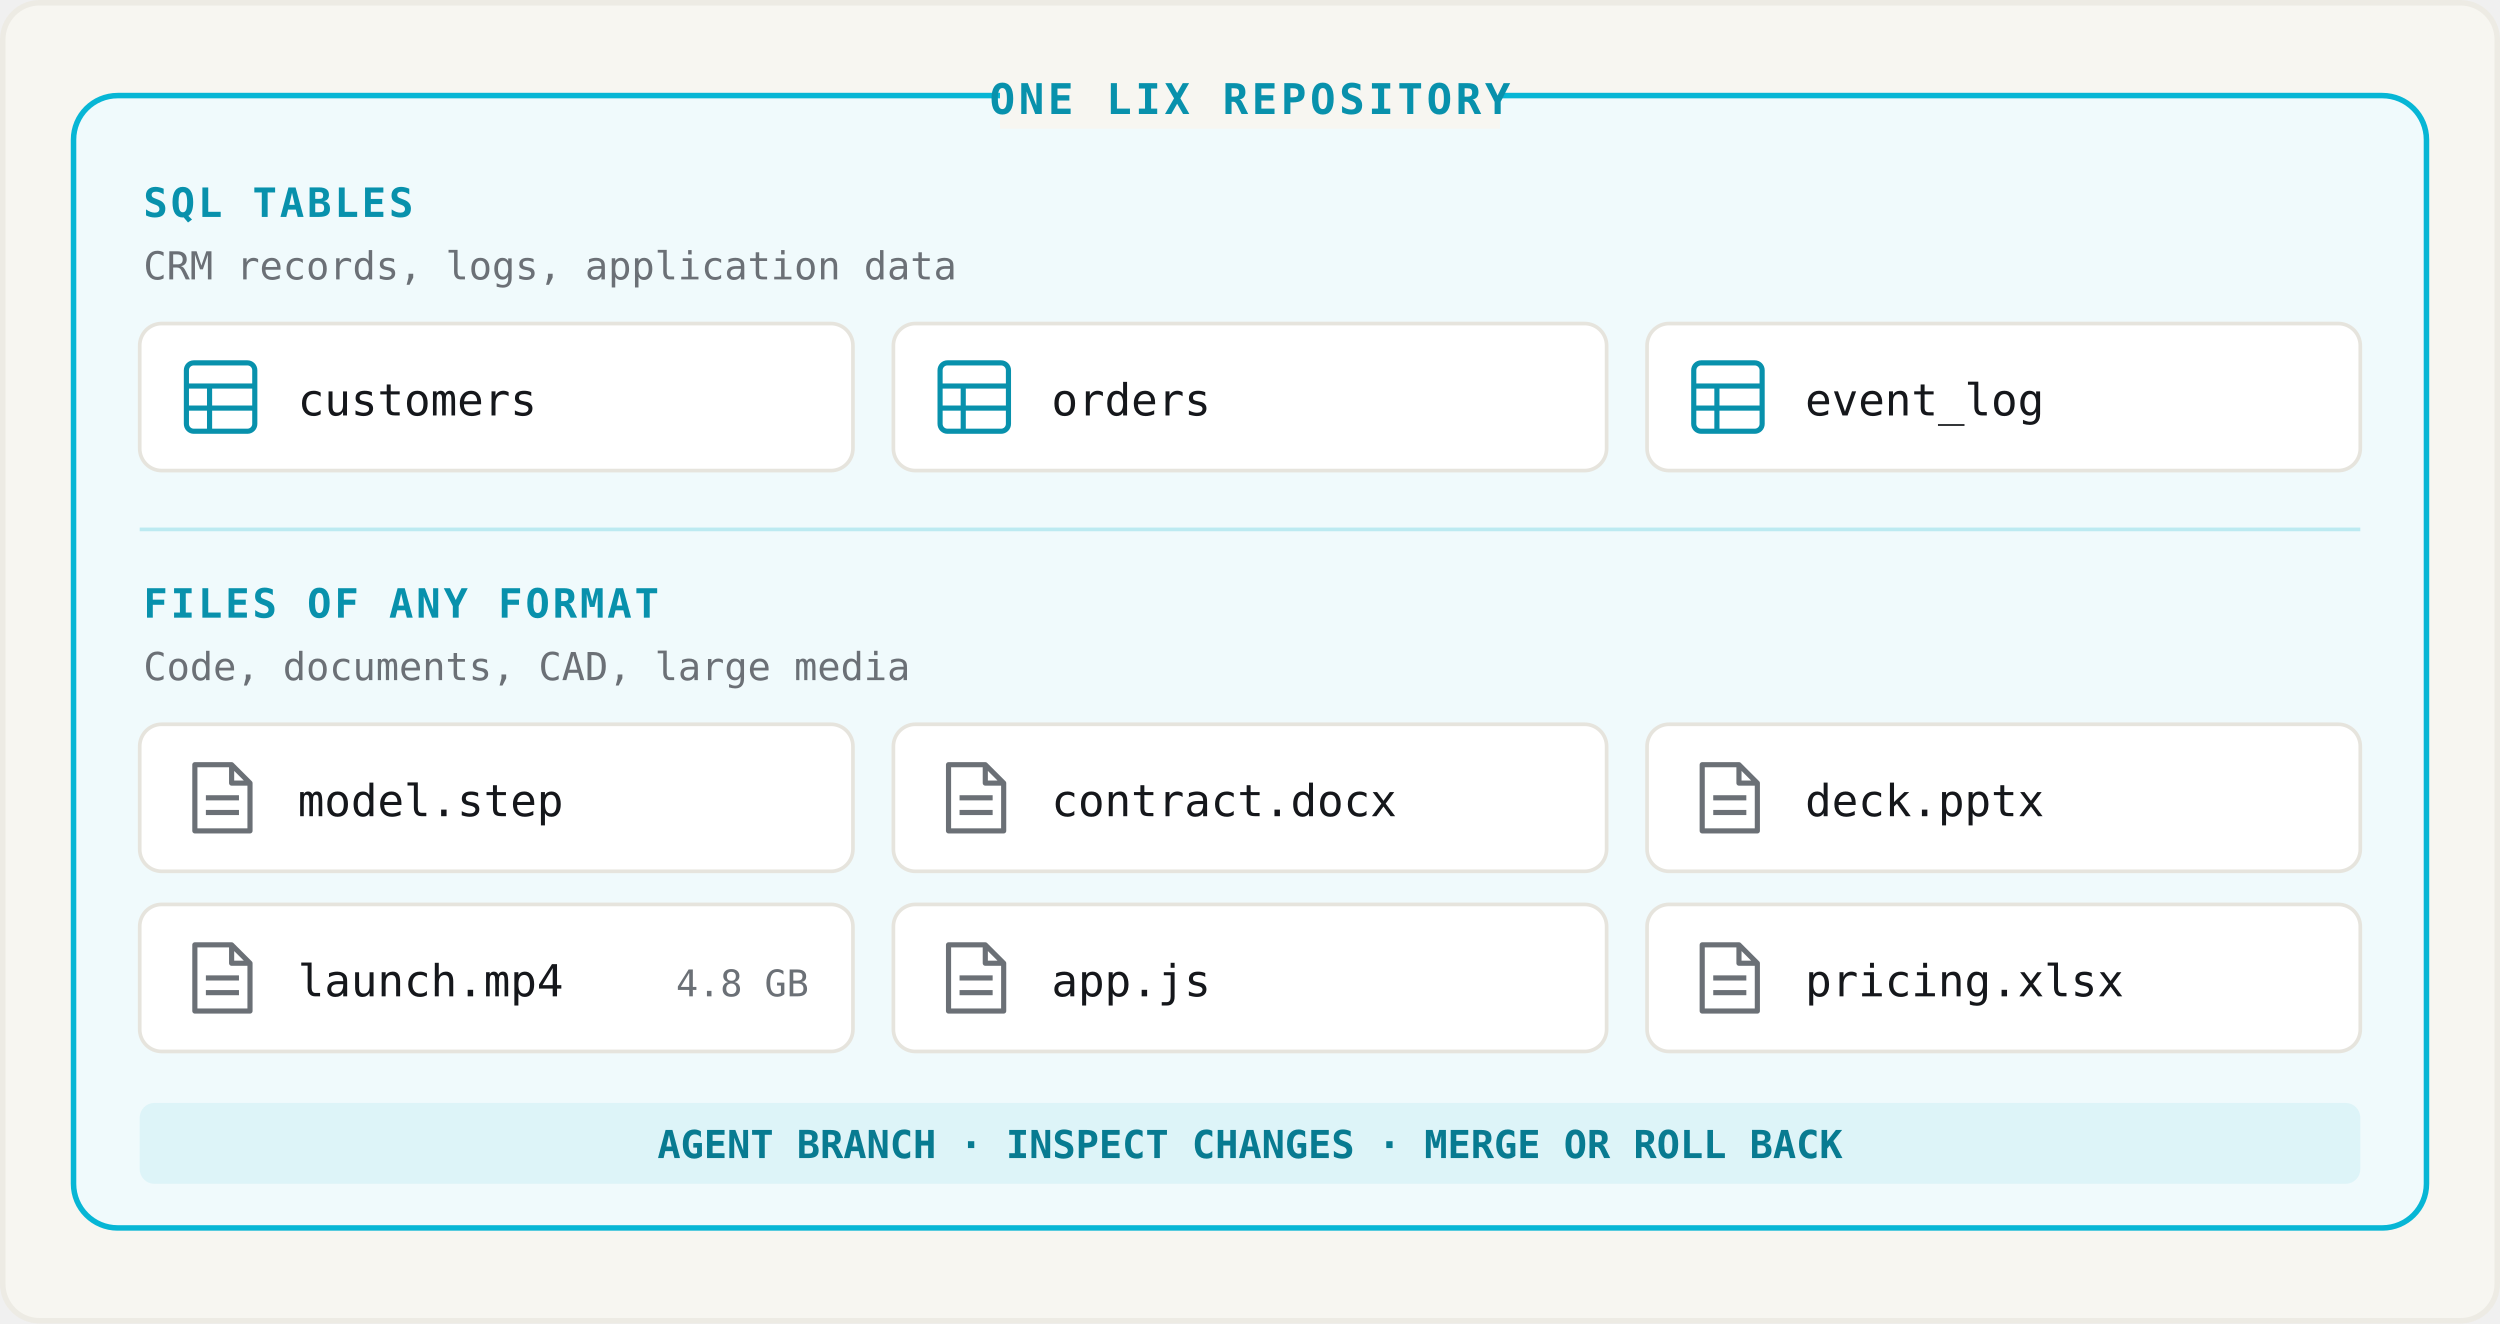
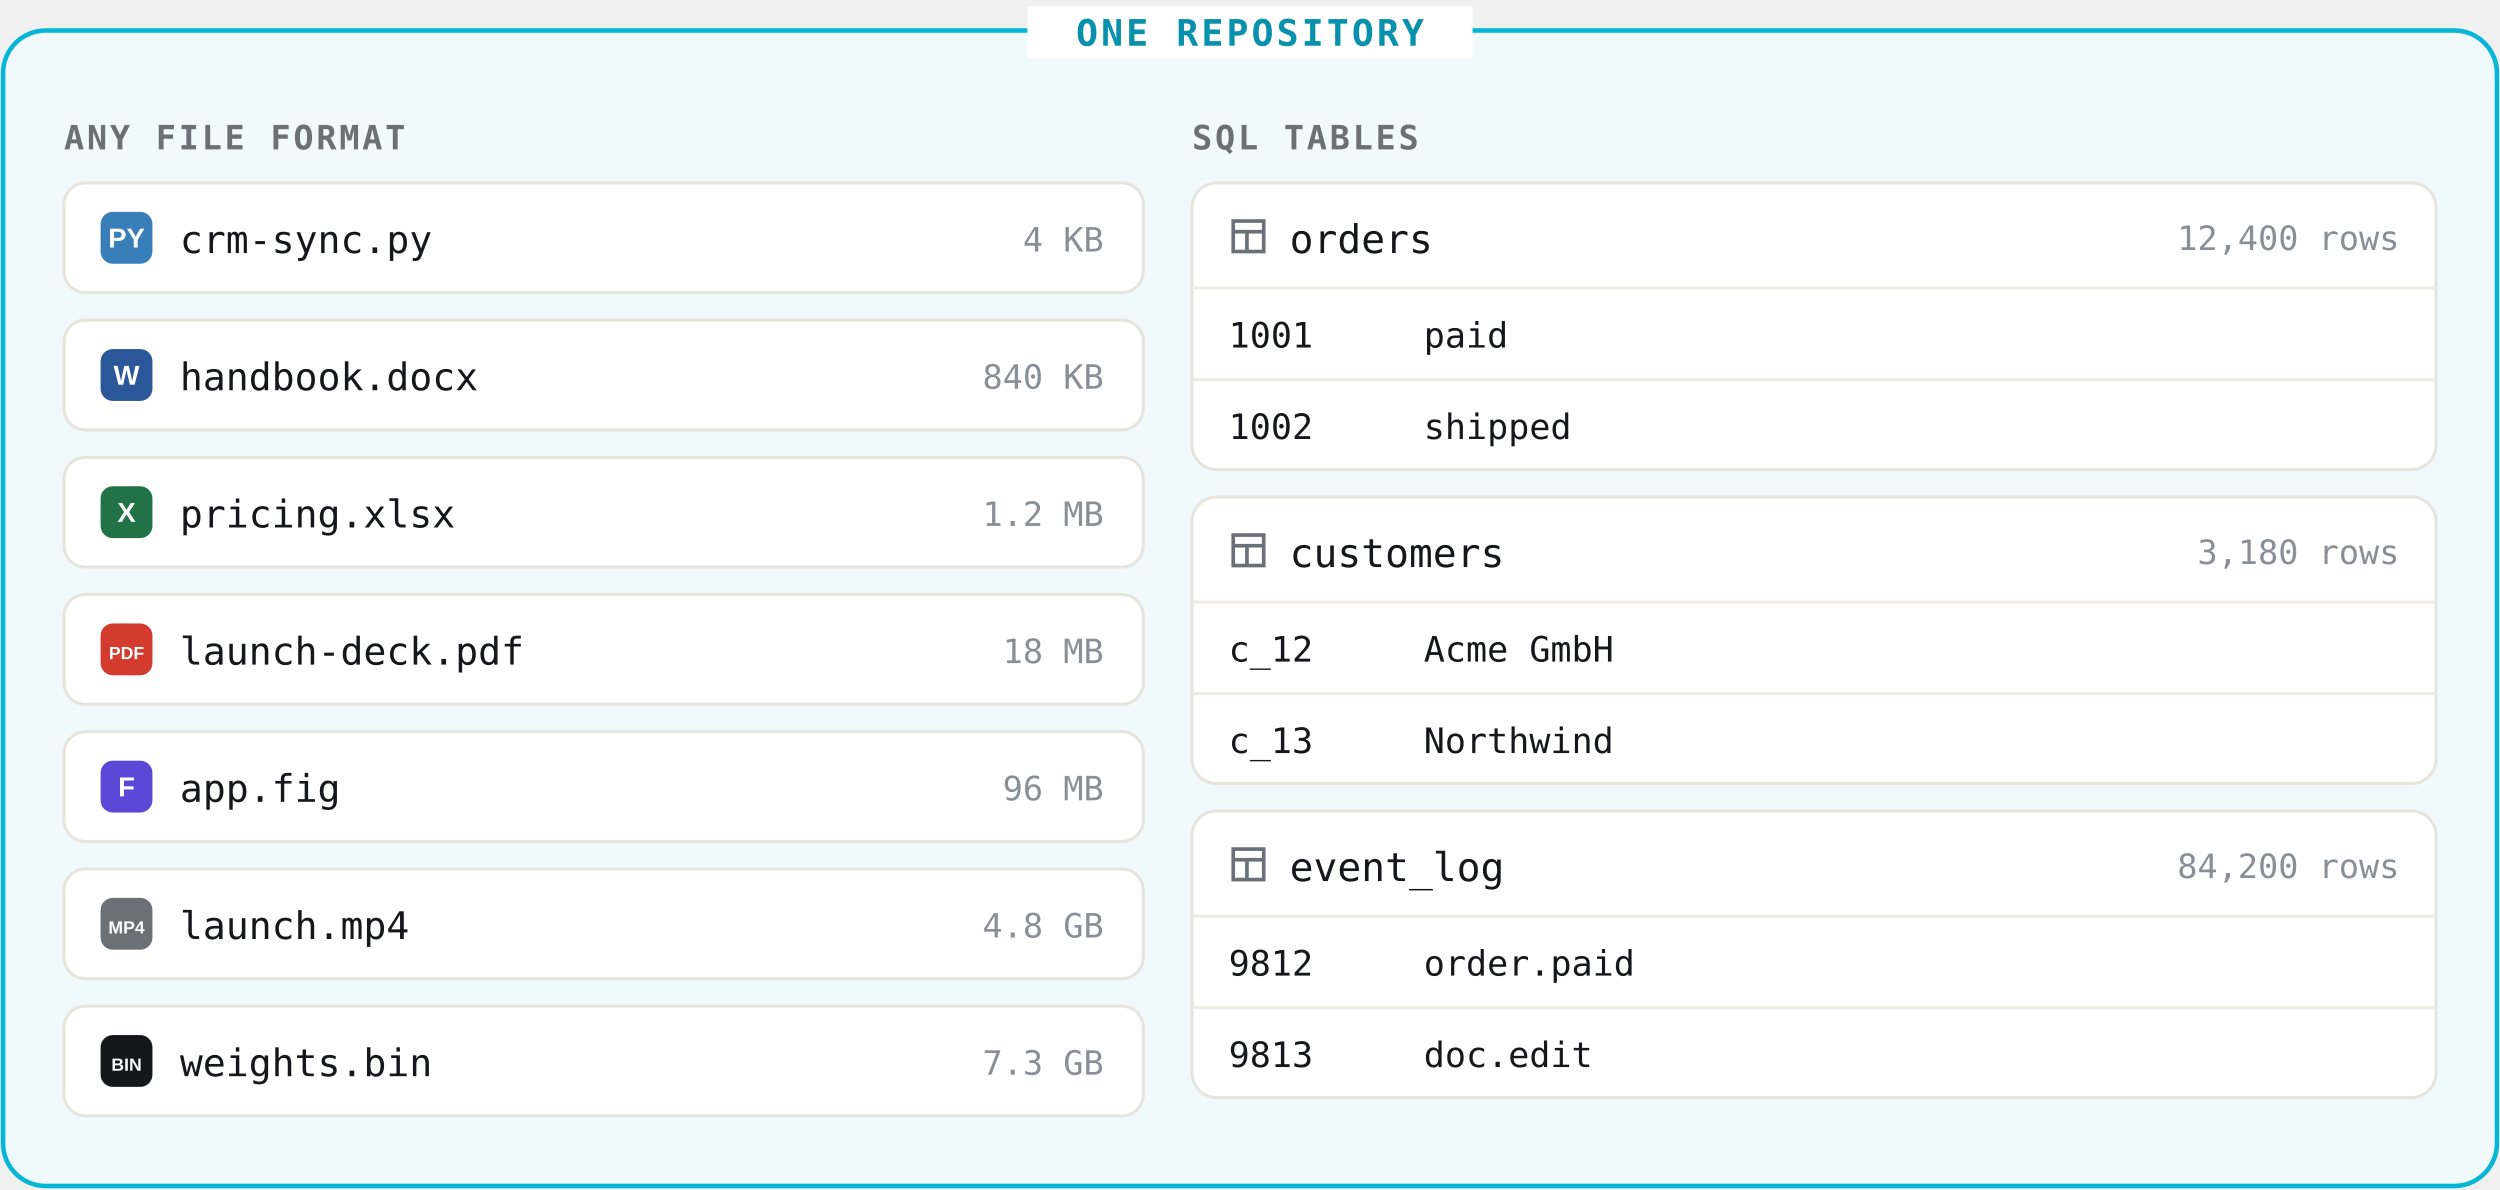
- <svg xmlns="http://www.w3.org/2000/svg" viewBox="0 0 680 360" role="img" aria-label="One Lix repository: versioned SQL tables for customers, orders, and events above files including CAD, Word, PowerPoint, and large video" font-family="ui-monospace, SFMono-Regular, Menlo, Consolas, monospace">
-   <defs>
-     <g id="table-icon" fill="none" stroke="#0891AC" stroke-width="1.4">
-       <rect x="0.7" y="0.7" width="18.6" height="18.6" rx="2" />
-       <path d="M1 7h18M1 13h18M7 7v12" />
-     </g>
-     <g id="file-icon" fill="none" stroke="#6B7076" stroke-width="1.4">
-       <path d="M3 1h10l5 5v13H3zM13 1v5h5" stroke-linejoin="round" />
-       <path d="M6 10h9M6 14h9" />
-     </g>
-     <g id="card">
-       <rect width="194" height="40" rx="6" fill="#FFFFFF" stroke="#E6E4DD" />
-     </g>
-   </defs>
-   <rect x="0.75" y="0.75" width="678.5" height="358.5" rx="10" fill="#F7F6F1" stroke="#EDEBE4" stroke-width="1.5" />
-   <rect x="20" y="26" width="640" height="308" rx="12" fill="#F0FAFC" stroke="#07B6D5" stroke-width="1.5" />
-   <rect x="272" y="18" width="136" height="17" fill="#F7F6F1" />
-   <text x="340" y="31" text-anchor="middle" font-size="11.5" font-weight="700" letter-spacing="1" fill="#0891AC">ONE LIX REPOSITORY</text>
-   <text x="39" y="59" font-size="11" font-weight="700" letter-spacing="0.8" fill="#0891AC">SQL TABLES</text>
-   <text x="39" y="76" font-size="10.5" fill="#6B7076">CRM records, logs, application data</text>
-   <g transform="translate(38 88)">
-     <use href="#card" />
-     <use href="#table-icon" x="12" y="10" />
-     <text x="43" y="25" font-size="12" fill="#15171B">customers</text>
+ <svg xmlns="http://www.w3.org/2000/svg" viewBox="0 0 820 390" role="img" aria-label="One Lix repository with files of any format beside SQL tables and example rows" font-family="ui-monospace, SFMono-Regular, Menlo, Consolas, monospace">
+   <rect x="1" y="10" width="818" height="379" rx="14" fill="#F0FAFC" stroke="#07B6D5" stroke-width="1.5" />
+   <rect x="337" y="2" width="146" height="17" fill="#FFFFFF" />
+   <text x="410" y="15" text-anchor="middle" font-size="12" font-weight="700" letter-spacing="1" fill="#0891AC">ONE REPOSITORY</text>
+   <text x="21" y="49" font-size="11" font-weight="700" letter-spacing="0.9" fill="#6B7076">ANY FILE FORMAT</text>
+   <text x="391" y="49" font-size="11" font-weight="700" letter-spacing="0.9" fill="#6B7076">SQL TABLES</text>
+   <g transform="translate(21 60)">
+     <rect width="354" height="36" rx="7" fill="#FFFFFF" stroke="#E6E4DD" />
+     <rect x="12" y="9.5" width="17" height="17" rx="4" fill="#387EB8" />
+     <text x="20.5" y="21.2" text-anchor="middle" font-family="Arial, sans-serif" font-size="9" font-weight="700" fill="#FFFFFF">PY</text>
+     <text x="38" y="23" font-size="12.5" fill="#15171B">crm-sync.py</text>
+     <text x="341" y="22.5" text-anchor="end" font-size="11" fill="#8A8F96">4 KB</text>
  </g>
-   <g transform="translate(243 88)">
-     <use href="#card" />
-     <use href="#table-icon" x="12" y="10" />
-     <text x="43" y="25" font-size="12" fill="#15171B">orders</text>
+   <g transform="translate(21 105)">
+     <rect width="354" height="36" rx="7" fill="#FFFFFF" stroke="#E6E4DD" />
+     <rect x="12" y="9.5" width="17" height="17" rx="4" fill="#2B579A" />
+     <text x="20.5" y="21.2" text-anchor="middle" font-family="Arial, sans-serif" font-size="9" font-weight="700" fill="#FFFFFF">W</text>
+     <text x="38" y="23" font-size="12.5" fill="#15171B">handbook.docx</text>
+     <text x="341" y="22.5" text-anchor="end" font-size="11" fill="#8A8F96">840 KB</text>
  </g>
-   <g transform="translate(448 88)">
-     <use href="#card" />
-     <use href="#table-icon" x="12" y="10" />
-     <text x="43" y="25" font-size="12" fill="#15171B">event_log</text>
+   <g transform="translate(21 150)">
+     <rect width="354" height="36" rx="7" fill="#FFFFFF" stroke="#E6E4DD" />
+     <rect x="12" y="9.5" width="17" height="17" rx="4" fill="#217346" />
+     <text x="20.5" y="21.2" text-anchor="middle" font-family="Arial, sans-serif" font-size="9" font-weight="700" fill="#FFFFFF">X</text>
+     <text x="38" y="23" font-size="12.5" fill="#15171B">pricing.xlsx</text>
+     <text x="341" y="22.5" text-anchor="end" font-size="11" fill="#8A8F96">1.2 MB</text>
  </g>
-   <line x1="38" y1="144" x2="642" y2="144" stroke="#BCEAF1" />
-   <text x="39" y="168" font-size="11" font-weight="700" letter-spacing="0.8" fill="#0891AC">FILES OF ANY FORMAT</text>
-   <text x="39" y="185" font-size="10.5" fill="#6B7076">Code, documents, CAD, large media</text>
-   <g transform="translate(38 197)">
-     <use href="#card" />
-     <use href="#file-icon" x="12" y="10" />
-     <text x="43" y="25" font-size="12" fill="#15171B">model.step</text>
+   <g transform="translate(21 195)">
+     <rect width="354" height="36" rx="7" fill="#FFFFFF" stroke="#E6E4DD" />
+     <rect x="12" y="9.5" width="17" height="17" rx="4" fill="#D33B2F" />
+     <text x="20.5" y="21.2" text-anchor="middle" font-family="Arial, sans-serif" font-size="5.8" font-weight="700" fill="#FFFFFF">PDF</text>
+     <text x="38" y="23" font-size="12.5" fill="#15171B">launch-deck.pdf</text>
+     <text x="341" y="22.5" text-anchor="end" font-size="11" fill="#8A8F96">18 MB</text>
  </g>
-   <g transform="translate(243 197)">
-     <use href="#card" />
-     <use href="#file-icon" x="12" y="10" />
-     <text x="43" y="25" font-size="12" fill="#15171B">contract.docx</text>
+   <g transform="translate(21 240)">
+     <rect width="354" height="36" rx="7" fill="#FFFFFF" stroke="#E6E4DD" />
+     <rect x="12" y="9.5" width="17" height="17" rx="4" fill="#5B48D6" />
+     <text x="20.5" y="21.2" text-anchor="middle" font-family="Arial, sans-serif" font-size="9" font-weight="700" fill="#FFFFFF">F</text>
+     <text x="38" y="23" font-size="12.5" fill="#15171B">app.fig</text>
+     <text x="341" y="22.5" text-anchor="end" font-size="11" fill="#8A8F96">96 MB</text>
  </g>
-   <g transform="translate(448 197)">
-     <use href="#card" />
-     <use href="#file-icon" x="12" y="10" />
-     <text x="43" y="25" font-size="12" fill="#15171B">deck.pptx</text>
+   <g transform="translate(21 285)">
+     <rect width="354" height="36" rx="7" fill="#FFFFFF" stroke="#E6E4DD" />
+     <rect x="12" y="9.5" width="17" height="17" rx="4" fill="#6B7076" />
+     <text x="20.5" y="21.2" text-anchor="middle" font-family="Arial, sans-serif" font-size="5.8" font-weight="700" fill="#FFFFFF">MP4</text>
+     <text x="38" y="23" font-size="12.5" fill="#15171B">launch.mp4</text>
+     <text x="341" y="22.5" text-anchor="end" font-size="11" fill="#8A8F96">4.8 GB</text>
  </g>
-   <g transform="translate(38 246)">
-     <use href="#card" />
-     <use href="#file-icon" x="12" y="10" />
-     <text x="43" y="25" font-size="12" fill="#15171B">launch.mp4</text>
-     <text x="182" y="25" text-anchor="end" font-size="10" fill="#6B7076">4.8 GB</text>
+   <g transform="translate(21 330)">
+     <rect width="354" height="36" rx="7" fill="#FFFFFF" stroke="#E6E4DD" />
+     <rect x="12" y="9.5" width="17" height="17" rx="4" fill="#15171B" />
+     <text x="20.5" y="21.2" text-anchor="middle" font-family="Arial, sans-serif" font-size="5.8" font-weight="700" fill="#FFFFFF">BIN</text>
+     <text x="38" y="23" font-size="12.5" fill="#15171B">weights.bin</text>
+     <text x="341" y="22.5" text-anchor="end" font-size="11" fill="#8A8F96">7.3 GB</text>
  </g>
-   <g transform="translate(243 246)">
-     <use href="#card" />
-     <use href="#file-icon" x="12" y="10" />
-     <text x="43" y="25" font-size="12" fill="#15171B">app.js</text>
+   <g transform="translate(391 60)">
+     <rect width="408" height="94" rx="8" fill="#FFFFFF" stroke="#E6E4DD" />
+     <path d="M13.5 12.5h10v10h-10z M13.5 16h10 M18 16v6.5" fill="none" stroke="#6B7076" stroke-width="1.2" />
+     <text x="32" y="23" font-size="13" font-weight="500" fill="#15171B">orders</text>
+     <text x="396" y="22" text-anchor="end" font-size="11" fill="#8A8F96">12,400 rows</text>
+     <path d="M0 34.5h408 M0 64.5h408" stroke="#EDEBE4" />
+     <text x="12" y="54" font-size="11.5" fill="#15171B">1001</text>
+     <text x="76" y="54" font-size="11.5" fill="#15171B">paid</text>
+     <text x="12" y="84" font-size="11.5" fill="#15171B">1002</text>
+     <text x="76" y="84" font-size="11.5" fill="#15171B">shipped</text>
  </g>
-   <g transform="translate(448 246)">
-     <use href="#card" />
-     <use href="#file-icon" x="12" y="10" />
-     <text x="43" y="25" font-size="12" fill="#15171B">pricing.xlsx</text>
+   <g transform="translate(391 163)">
+     <rect width="408" height="94" rx="8" fill="#FFFFFF" stroke="#E6E4DD" />
+     <path d="M13.5 12.5h10v10h-10z M13.5 16h10 M18 16v6.5" fill="none" stroke="#6B7076" stroke-width="1.2" />
+     <text x="32" y="23" font-size="13" font-weight="500" fill="#15171B">customers</text>
+     <text x="396" y="22" text-anchor="end" font-size="11" fill="#8A8F96">3,180 rows</text>
+     <path d="M0 34.5h408 M0 64.5h408" stroke="#EDEBE4" />
+     <text x="12" y="54" font-size="11.5" fill="#15171B">c_12</text>
+     <text x="76" y="54" font-size="11.5" fill="#15171B">Acme GmbH</text>
+     <text x="12" y="84" font-size="11.5" fill="#15171B">c_13</text>
+     <text x="76" y="84" font-size="11.5" fill="#15171B">Northwind</text>
  </g>
-   <rect x="38" y="300" width="604" height="22" rx="4" fill="#DDF4F8" />
-   <text x="340" y="315" text-anchor="middle" font-size="10.5" font-weight="700" fill="#087B91">AGENT BRANCH · INSPECT CHANGES · MERGE OR ROLL BACK</text>
+   <g transform="translate(391 266)">
+     <rect width="408" height="94" rx="8" fill="#FFFFFF" stroke="#E6E4DD" />
+     <path d="M13.5 12.5h10v10h-10z M13.5 16h10 M18 16v6.5" fill="none" stroke="#6B7076" stroke-width="1.2" />
+     <text x="32" y="23" font-size="13" font-weight="500" fill="#15171B">event_log</text>
+     <text x="396" y="22" text-anchor="end" font-size="11" fill="#8A8F96">84,200 rows</text>
+     <path d="M0 34.5h408 M0 64.5h408" stroke="#EDEBE4" />
+     <text x="12" y="54" font-size="11.5" fill="#15171B">9812</text>
+     <text x="76" y="54" font-size="11.5" fill="#15171B">order.paid</text>
+     <text x="12" y="84" font-size="11.5" fill="#15171B">9813</text>
+     <text x="76" y="84" font-size="11.5" fill="#15171B">doc.edit</text>
+   </g>
</svg>
